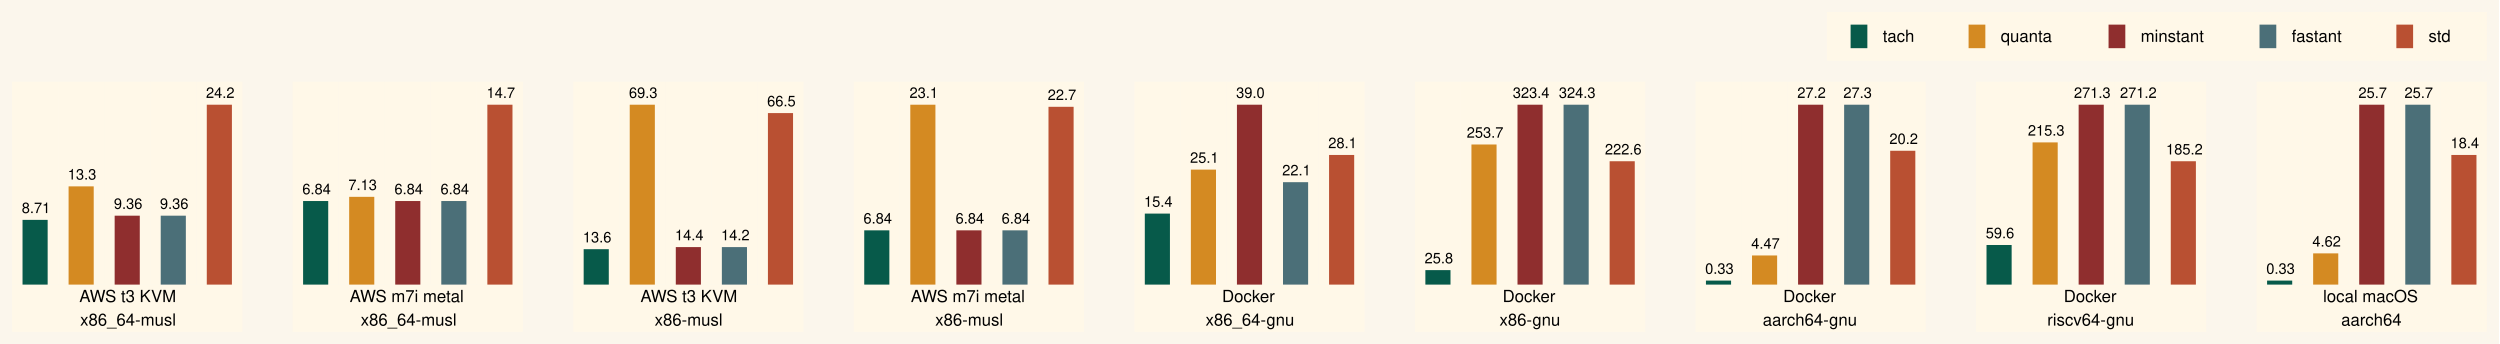
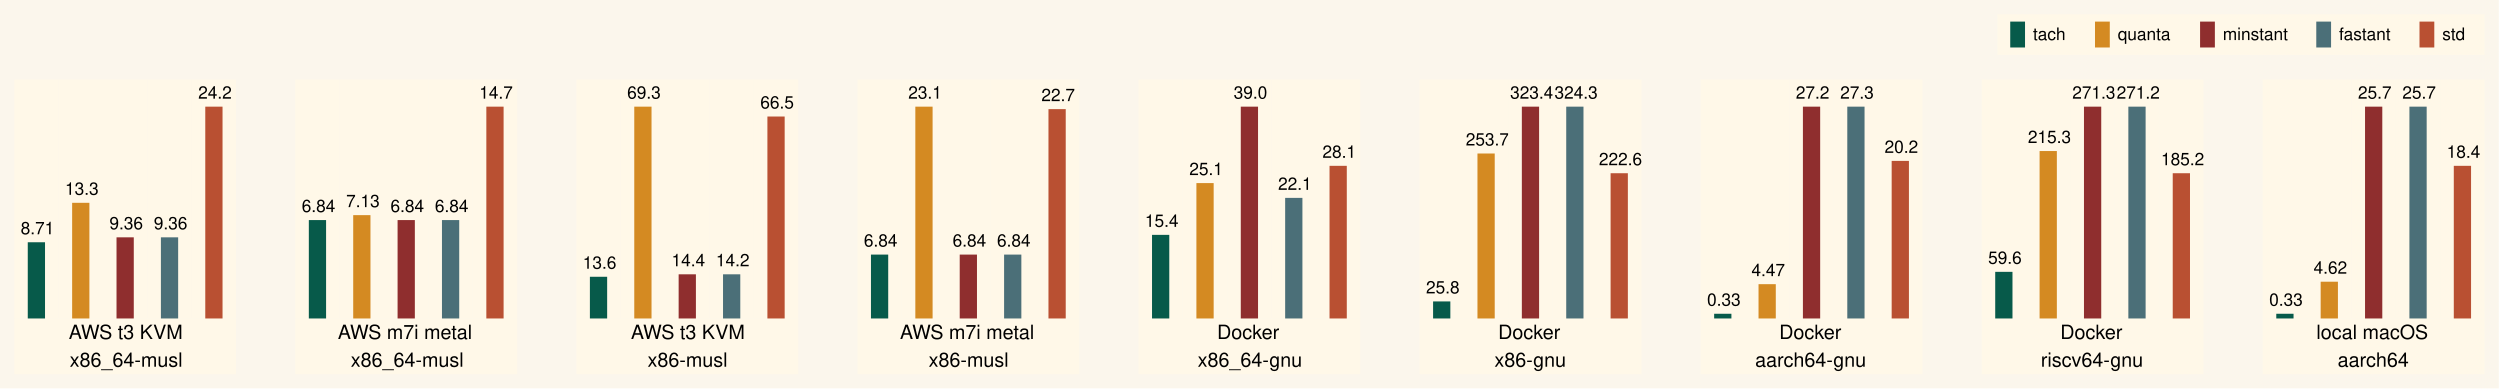
- <svg xmlns="http://www.w3.org/2000/svg" width="1194pt" height="164pt" viewBox="0.00 0.00 1194.00 164.00">
-   <g id="graph0" class="graph" transform="scale(1 1) rotate(0) translate(5.76 158.51)">
-     <polygon fill="#fbf6ec" stroke="none" points="-5.76,5.76 -5.76,-158.51 1187.76,-158.51 1187.76,5.76 -5.76,5.76" />
+ <svg xmlns="http://www.w3.org/2000/svg" width="1014pt" height="158pt" viewBox="0.00 0.00 1014.00 158.00">
+   <g id="graph0" class="graph" transform="scale(1 1) rotate(0) translate(5.76 151.76)">
+     <polygon fill="#fbf6ec" stroke="none" points="-5.76,5.76 -5.76,-151.76 1007.76,-151.76 1007.76,5.76 -5.76,5.76" />
    <g id="node1" class="node">
-       <polygon fill="#fff8e8" stroke="none" points="866.75,-129.5 866.75,-152.75 1182,-152.75 1182,-129.5 866.75,-129.5" />
-       <polygon fill="#075a4a" stroke="none" points="878.09,-135.5 878.09,-146.75 886.09,-146.75 886.09,-135.5 878.09,-135.5" />
-       <text xml:space="preserve" text-anchor="start" x="893.42" y="-138.5" font-family="Avenir Next, Helvetica, Arial, sans-serif" font-size="8.00">tach</text>
-       <polygon fill="#d48a22" stroke="none" points="934.44,-135.5 934.44,-146.75 942.44,-146.75 942.44,-135.5 934.44,-135.5" />
-       <text xml:space="preserve" text-anchor="start" x="949.78" y="-138.5" font-family="Avenir Next, Helvetica, Arial, sans-serif" font-size="8.00">quanta</text>
-       <polygon fill="#8f2e2e" stroke="none" points="1001.29,-135.5 1001.29,-146.75 1009.29,-146.75 1009.29,-135.5 1001.29,-135.5" />
-       <text xml:space="preserve" text-anchor="start" x="1016.62" y="-138.5" font-family="Avenir Next, Helvetica, Arial, sans-serif" font-size="8.00">minstant</text>
-       <polygon fill="#4b6f78" stroke="none" points="1073.39,-135.5 1073.39,-146.75 1081.39,-146.75 1081.39,-135.5 1073.39,-135.5" />
-       <text xml:space="preserve" text-anchor="start" x="1088.73" y="-138.5" font-family="Avenir Next, Helvetica, Arial, sans-serif" font-size="8.00">fastant</text>
-       <polygon fill="#b95032" stroke="none" points="1138.74,-135.5 1138.74,-146.75 1146.74,-146.75 1146.74,-135.5 1138.74,-135.5" />
-       <text xml:space="preserve" text-anchor="start" x="1154.08" y="-138.5" font-family="Avenir Next, Helvetica, Arial, sans-serif" font-size="8.00">std</text>
-       <polygon fill="#fff8e8" stroke="none" points="0,-22.5 0,-119.5 22,-119.5 22,-22.5 0,-22.5" />
-       <text xml:space="preserve" text-anchor="start" x="4.62" y="-56.75" font-family="Avenir Next, Helvetica, Arial, sans-serif" font-size="7.00">8.71</text>
-       <polygon fill="#075a4a" stroke="none" points="5,-22.5 5,-53.5 17,-53.5 17,-22.5 5,-22.5" />
-       <polygon fill="#fff8e8" stroke="none" points="22,-22.5 22,-119.5 44,-119.5 44,-22.5 22,-22.5" />
-       <text xml:space="preserve" text-anchor="start" x="26.62" y="-72.75" font-family="Avenir Next, Helvetica, Arial, sans-serif" font-size="7.00">13.3</text>
-       <polygon fill="#d48a22" stroke="none" points="27,-22.5 27,-69.5 39,-69.5 39,-22.5 27,-22.5" />
-       <polygon fill="#fff8e8" stroke="none" points="44,-22.5 44,-119.5 66,-119.5 66,-22.5 44,-22.5" />
-       <text xml:space="preserve" text-anchor="start" x="48.62" y="-58.75" font-family="Avenir Next, Helvetica, Arial, sans-serif" font-size="7.00">9.36</text>
-       <polygon fill="#8f2e2e" stroke="none" points="49,-22.5 49,-55.5 61,-55.5 61,-22.5 49,-22.5" />
-       <polygon fill="#fff8e8" stroke="none" points="66,-22.5 66,-119.5 88,-119.5 88,-22.5 66,-22.5" />
-       <text xml:space="preserve" text-anchor="start" x="70.62" y="-58.75" font-family="Avenir Next, Helvetica, Arial, sans-serif" font-size="7.00">9.36</text>
-       <polygon fill="#4b6f78" stroke="none" points="71,-22.5 71,-55.5 83,-55.5 83,-22.5 71,-22.5" />
-       <polygon fill="#fff8e8" stroke="none" points="88,-22.5 88,-119.5 110,-119.5 110,-22.5 88,-22.5" />
-       <text xml:space="preserve" text-anchor="start" x="92.62" y="-111.75" font-family="Avenir Next, Helvetica, Arial, sans-serif" font-size="7.00">24.2</text>
-       <polygon fill="#b95032" stroke="none" points="93,-22.5 93,-108.5 105,-108.5 105,-22.5 93,-22.5" />
-       <polygon fill="#fff8e8" stroke="none" points="0,0 0,-22.5 110,-22.5 110,0 0,0" />
-       <text xml:space="preserve" text-anchor="start" x="32.12" y="-14.25" font-family="Avenir Next, Helvetica, Arial, sans-serif" font-size="8.00">AWS t3 KVM</text>
-       <text xml:space="preserve" text-anchor="start" x="32.5" y="-3" font-family="Avenir Next, Helvetica, Arial, sans-serif" font-size="8.00">x86_64-musl</text>
-       <polygon fill="#fff8e8" stroke="none" points="134,-22.5 134,-119.5 156,-119.5 156,-22.5 134,-22.5" />
-       <text xml:space="preserve" text-anchor="start" x="138.62" y="-65.75" font-family="Avenir Next, Helvetica, Arial, sans-serif" font-size="7.00">6.84</text>
-       <polygon fill="#075a4a" stroke="none" points="139,-22.5 139,-62.5 151,-62.5 151,-22.5 139,-22.5" />
-       <polygon fill="#fff8e8" stroke="none" points="156,-22.5 156,-119.5 178,-119.5 178,-22.5 156,-22.5" />
-       <text xml:space="preserve" text-anchor="start" x="160.62" y="-67.75" font-family="Avenir Next, Helvetica, Arial, sans-serif" font-size="7.00">7.13</text>
-       <polygon fill="#d48a22" stroke="none" points="161,-22.5 161,-64.5 173,-64.5 173,-22.5 161,-22.5" />
-       <polygon fill="#fff8e8" stroke="none" points="178,-22.5 178,-119.5 200,-119.5 200,-22.5 178,-22.5" />
-       <text xml:space="preserve" text-anchor="start" x="182.62" y="-65.75" font-family="Avenir Next, Helvetica, Arial, sans-serif" font-size="7.00">6.84</text>
-       <polygon fill="#8f2e2e" stroke="none" points="183,-22.5 183,-62.5 195,-62.5 195,-22.5 183,-22.5" />
-       <polygon fill="#fff8e8" stroke="none" points="200,-22.5 200,-119.5 222,-119.5 222,-22.5 200,-22.5" />
-       <text xml:space="preserve" text-anchor="start" x="204.62" y="-65.75" font-family="Avenir Next, Helvetica, Arial, sans-serif" font-size="7.00">6.84</text>
-       <polygon fill="#4b6f78" stroke="none" points="205,-22.5 205,-62.5 217,-62.5 217,-22.5 205,-22.5" />
-       <polygon fill="#fff8e8" stroke="none" points="222,-22.5 222,-119.5 244,-119.5 244,-22.5 222,-22.5" />
-       <text xml:space="preserve" text-anchor="start" x="226.62" y="-111.75" font-family="Avenir Next, Helvetica, Arial, sans-serif" font-size="7.00">14.7</text>
-       <polygon fill="#b95032" stroke="none" points="227,-22.5 227,-108.5 239,-108.5 239,-22.5 227,-22.5" />
-       <polygon fill="#fff8e8" stroke="none" points="134,0 134,-22.5 244,-22.5 244,0 134,0" />
-       <text xml:space="preserve" text-anchor="start" x="161.25" y="-14.25" font-family="Avenir Next, Helvetica, Arial, sans-serif" font-size="8.00">AWS m7i metal</text>
-       <text xml:space="preserve" text-anchor="start" x="166.5" y="-3" font-family="Avenir Next, Helvetica, Arial, sans-serif" font-size="8.00">x86_64-musl</text>
-       <polygon fill="#fff8e8" stroke="none" points="268,-22.5 268,-119.5 290,-119.5 290,-22.5 268,-22.5" />
-       <text xml:space="preserve" text-anchor="start" x="272.62" y="-42.75" font-family="Avenir Next, Helvetica, Arial, sans-serif" font-size="7.00">13.6</text>
-       <polygon fill="#075a4a" stroke="none" points="273,-22.5 273,-39.5 285,-39.5 285,-22.5 273,-22.5" />
-       <polygon fill="#fff8e8" stroke="none" points="290,-22.5 290,-119.5 312,-119.5 312,-22.5 290,-22.5" />
-       <text xml:space="preserve" text-anchor="start" x="294.62" y="-111.75" font-family="Avenir Next, Helvetica, Arial, sans-serif" font-size="7.00">69.3</text>
-       <polygon fill="#d48a22" stroke="none" points="295,-22.5 295,-108.5 307,-108.5 307,-22.5 295,-22.5" />
-       <polygon fill="#fff8e8" stroke="none" points="312,-22.5 312,-119.5 334,-119.5 334,-22.5 312,-22.5" />
-       <text xml:space="preserve" text-anchor="start" x="316.62" y="-43.75" font-family="Avenir Next, Helvetica, Arial, sans-serif" font-size="7.00">14.4</text>
-       <polygon fill="#8f2e2e" stroke="none" points="317,-22.5 317,-40.5 329,-40.5 329,-22.5 317,-22.5" />
-       <polygon fill="#fff8e8" stroke="none" points="334,-22.5 334,-119.5 356,-119.5 356,-22.5 334,-22.5" />
-       <text xml:space="preserve" text-anchor="start" x="338.62" y="-43.75" font-family="Avenir Next, Helvetica, Arial, sans-serif" font-size="7.00">14.2</text>
-       <polygon fill="#4b6f78" stroke="none" points="339,-22.5 339,-40.5 351,-40.5 351,-22.5 339,-22.5" />
-       <polygon fill="#fff8e8" stroke="none" points="356,-22.5 356,-119.5 378,-119.5 378,-22.5 356,-22.5" />
-       <text xml:space="preserve" text-anchor="start" x="360.62" y="-107.75" font-family="Avenir Next, Helvetica, Arial, sans-serif" font-size="7.00">66.5</text>
-       <polygon fill="#b95032" stroke="none" points="361,-22.5 361,-104.5 373,-104.5 373,-22.5 361,-22.5" />
-       <polygon fill="#fff8e8" stroke="none" points="268,0 268,-22.5 378,-22.5 378,0 268,0" />
-       <text xml:space="preserve" text-anchor="start" x="300.12" y="-14.25" font-family="Avenir Next, Helvetica, Arial, sans-serif" font-size="8.00">AWS t3 KVM</text>
-       <text xml:space="preserve" text-anchor="start" x="306.88" y="-3" font-family="Avenir Next, Helvetica, Arial, sans-serif" font-size="8.00">x86-musl</text>
-       <polygon fill="#fff8e8" stroke="none" points="402,-22.5 402,-119.5 424,-119.5 424,-22.5 402,-22.5" />
-       <text xml:space="preserve" text-anchor="start" x="406.62" y="-51.75" font-family="Avenir Next, Helvetica, Arial, sans-serif" font-size="7.00">6.84</text>
-       <polygon fill="#075a4a" stroke="none" points="407,-22.5 407,-48.5 419,-48.5 419,-22.5 407,-22.5" />
-       <polygon fill="#fff8e8" stroke="none" points="424,-22.5 424,-119.5 446,-119.5 446,-22.5 424,-22.5" />
-       <text xml:space="preserve" text-anchor="start" x="428.62" y="-111.75" font-family="Avenir Next, Helvetica, Arial, sans-serif" font-size="7.00">23.1</text>
-       <polygon fill="#d48a22" stroke="none" points="429,-22.5 429,-108.5 441,-108.5 441,-22.5 429,-22.5" />
-       <polygon fill="#fff8e8" stroke="none" points="446,-22.5 446,-119.5 468,-119.5 468,-22.5 446,-22.5" />
-       <text xml:space="preserve" text-anchor="start" x="450.62" y="-51.75" font-family="Avenir Next, Helvetica, Arial, sans-serif" font-size="7.00">6.84</text>
-       <polygon fill="#8f2e2e" stroke="none" points="451,-22.5 451,-48.5 463,-48.5 463,-22.5 451,-22.5" />
-       <polygon fill="#fff8e8" stroke="none" points="468,-22.5 468,-119.5 490,-119.5 490,-22.5 468,-22.5" />
-       <text xml:space="preserve" text-anchor="start" x="472.62" y="-51.75" font-family="Avenir Next, Helvetica, Arial, sans-serif" font-size="7.00">6.84</text>
-       <polygon fill="#4b6f78" stroke="none" points="473,-22.5 473,-48.5 485,-48.5 485,-22.5 473,-22.5" />
-       <polygon fill="#fff8e8" stroke="none" points="490,-22.5 490,-119.5 512,-119.5 512,-22.5 490,-22.5" />
-       <text xml:space="preserve" text-anchor="start" x="494.62" y="-110.75" font-family="Avenir Next, Helvetica, Arial, sans-serif" font-size="7.00">22.7</text>
-       <polygon fill="#b95032" stroke="none" points="495,-22.5 495,-107.5 507,-107.5 507,-22.5 495,-22.5" />
-       <polygon fill="#fff8e8" stroke="none" points="402,0 402,-22.5 512,-22.5 512,0 402,0" />
-       <text xml:space="preserve" text-anchor="start" x="429.25" y="-14.25" font-family="Avenir Next, Helvetica, Arial, sans-serif" font-size="8.00">AWS m7i metal</text>
-       <text xml:space="preserve" text-anchor="start" x="440.88" y="-3" font-family="Avenir Next, Helvetica, Arial, sans-serif" font-size="8.00">x86-musl</text>
-       <polygon fill="#fff8e8" stroke="none" points="536,-22.5 536,-119.5 558,-119.5 558,-22.5 536,-22.5" />
-       <text xml:space="preserve" text-anchor="start" x="540.62" y="-59.75" font-family="Avenir Next, Helvetica, Arial, sans-serif" font-size="7.00">15.4</text>
-       <polygon fill="#075a4a" stroke="none" points="541,-22.5 541,-56.5 553,-56.5 553,-22.5 541,-22.5" />
-       <polygon fill="#fff8e8" stroke="none" points="558,-22.5 558,-119.5 580,-119.5 580,-22.5 558,-22.5" />
-       <text xml:space="preserve" text-anchor="start" x="562.62" y="-80.75" font-family="Avenir Next, Helvetica, Arial, sans-serif" font-size="7.00">25.1</text>
-       <polygon fill="#d48a22" stroke="none" points="563,-22.5 563,-77.5 575,-77.5 575,-22.5 563,-22.5" />
-       <polygon fill="#fff8e8" stroke="none" points="580,-22.5 580,-119.5 602,-119.5 602,-22.5 580,-22.5" />
-       <text xml:space="preserve" text-anchor="start" x="584.62" y="-111.75" font-family="Avenir Next, Helvetica, Arial, sans-serif" font-size="7.00">39.0</text>
-       <polygon fill="#8f2e2e" stroke="none" points="585,-22.5 585,-108.5 597,-108.5 597,-22.5 585,-22.5" />
-       <polygon fill="#fff8e8" stroke="none" points="602,-22.5 602,-119.5 624,-119.5 624,-22.5 602,-22.5" />
-       <text xml:space="preserve" text-anchor="start" x="606.62" y="-74.75" font-family="Avenir Next, Helvetica, Arial, sans-serif" font-size="7.00">22.1</text>
-       <polygon fill="#4b6f78" stroke="none" points="607,-22.5 607,-71.5 619,-71.5 619,-22.5 607,-22.5" />
-       <polygon fill="#fff8e8" stroke="none" points="624,-22.5 624,-119.5 646,-119.5 646,-22.5 624,-22.5" />
-       <text xml:space="preserve" text-anchor="start" x="628.62" y="-87.75" font-family="Avenir Next, Helvetica, Arial, sans-serif" font-size="7.00">28.1</text>
-       <polygon fill="#b95032" stroke="none" points="629,-22.5 629,-84.5 641,-84.5 641,-22.5 629,-22.5" />
-       <polygon fill="#fff8e8" stroke="none" points="536,0 536,-22.5 646,-22.5 646,0 536,0" />
-       <text xml:space="preserve" text-anchor="start" x="577.88" y="-14.25" font-family="Avenir Next, Helvetica, Arial, sans-serif" font-size="8.00">Docker</text>
-       <text xml:space="preserve" text-anchor="start" x="570" y="-3" font-family="Avenir Next, Helvetica, Arial, sans-serif" font-size="8.00">x86_64-gnu</text>
-       <polygon fill="#fff8e8" stroke="none" points="670,-22.5 670,-119.5 692,-119.5 692,-22.5 670,-22.5" />
-       <text xml:space="preserve" text-anchor="start" x="674.62" y="-32.75" font-family="Avenir Next, Helvetica, Arial, sans-serif" font-size="7.00">25.8</text>
-       <polygon fill="#075a4a" stroke="none" points="675,-22.5 675,-29.5 687,-29.5 687,-22.5 675,-22.5" />
-       <polygon fill="#fff8e8" stroke="none" points="692,-22.5 692,-119.5 714,-119.5 714,-22.5 692,-22.5" />
-       <text xml:space="preserve" text-anchor="start" x="694.75" y="-92.75" font-family="Avenir Next, Helvetica, Arial, sans-serif" font-size="7.00">253.7</text>
-       <polygon fill="#d48a22" stroke="none" points="697,-22.5 697,-89.5 709,-89.5 709,-22.5 697,-22.5" />
-       <polygon fill="#fff8e8" stroke="none" points="714,-22.5 714,-119.5 736,-119.5 736,-22.5 714,-22.5" />
-       <text xml:space="preserve" text-anchor="start" x="716.75" y="-111.75" font-family="Avenir Next, Helvetica, Arial, sans-serif" font-size="7.00">323.4</text>
-       <polygon fill="#8f2e2e" stroke="none" points="719,-22.5 719,-108.5 731,-108.5 731,-22.5 719,-22.5" />
-       <polygon fill="#fff8e8" stroke="none" points="736,-22.5 736,-119.5 758,-119.5 758,-22.5 736,-22.5" />
-       <text xml:space="preserve" text-anchor="start" x="738.75" y="-111.75" font-family="Avenir Next, Helvetica, Arial, sans-serif" font-size="7.00">324.3</text>
-       <polygon fill="#4b6f78" stroke="none" points="741,-22.5 741,-108.5 753,-108.5 753,-22.5 741,-22.5" />
-       <polygon fill="#fff8e8" stroke="none" points="758,-22.5 758,-119.5 780,-119.5 780,-22.5 758,-22.5" />
-       <text xml:space="preserve" text-anchor="start" x="760.75" y="-84.75" font-family="Avenir Next, Helvetica, Arial, sans-serif" font-size="7.00">222.6</text>
-       <polygon fill="#b95032" stroke="none" points="763,-22.5 763,-81.5 775,-81.5 775,-22.5 763,-22.5" />
-       <polygon fill="#fff8e8" stroke="none" points="670,0 670,-22.5 780,-22.5 780,0 670,0" />
-       <text xml:space="preserve" text-anchor="start" x="711.88" y="-14.25" font-family="Avenir Next, Helvetica, Arial, sans-serif" font-size="8.00">Docker</text>
-       <text xml:space="preserve" text-anchor="start" x="710.38" y="-3" font-family="Avenir Next, Helvetica, Arial, sans-serif" font-size="8.00">x86-gnu</text>
-       <polygon fill="#fff8e8" stroke="none" points="804,-22.5 804,-119.5 826,-119.5 826,-22.5 804,-22.5" />
-       <text xml:space="preserve" text-anchor="start" x="808.62" y="-27.75" font-family="Avenir Next, Helvetica, Arial, sans-serif" font-size="7.00">0.33</text>
-       <polygon fill="#075a4a" stroke="none" points="809,-22.5 809,-24.5 821,-24.5 821,-22.5 809,-22.5" />
-       <polygon fill="#fff8e8" stroke="none" points="826,-22.5 826,-119.5 848,-119.5 848,-22.5 826,-22.5" />
-       <text xml:space="preserve" text-anchor="start" x="830.62" y="-39.75" font-family="Avenir Next, Helvetica, Arial, sans-serif" font-size="7.00">4.47</text>
-       <polygon fill="#d48a22" stroke="none" points="831,-22.5 831,-36.5 843,-36.5 843,-22.5 831,-22.5" />
-       <polygon fill="#fff8e8" stroke="none" points="848,-22.5 848,-119.5 870,-119.5 870,-22.5 848,-22.5" />
-       <text xml:space="preserve" text-anchor="start" x="852.62" y="-111.75" font-family="Avenir Next, Helvetica, Arial, sans-serif" font-size="7.00">27.2</text>
-       <polygon fill="#8f2e2e" stroke="none" points="853,-22.5 853,-108.5 865,-108.5 865,-22.5 853,-22.5" />
-       <polygon fill="#fff8e8" stroke="none" points="870,-22.5 870,-119.5 892,-119.5 892,-22.5 870,-22.5" />
-       <text xml:space="preserve" text-anchor="start" x="874.62" y="-111.75" font-family="Avenir Next, Helvetica, Arial, sans-serif" font-size="7.00">27.3</text>
-       <polygon fill="#4b6f78" stroke="none" points="875,-22.5 875,-108.5 887,-108.5 887,-22.5 875,-22.5" />
-       <polygon fill="#fff8e8" stroke="none" points="892,-22.5 892,-119.5 914,-119.5 914,-22.5 892,-22.5" />
-       <text xml:space="preserve" text-anchor="start" x="896.62" y="-89.75" font-family="Avenir Next, Helvetica, Arial, sans-serif" font-size="7.00">20.2</text>
-       <polygon fill="#b95032" stroke="none" points="897,-22.5 897,-86.5 909,-86.5 909,-22.5 897,-22.5" />
-       <polygon fill="#fff8e8" stroke="none" points="804,0 804,-22.5 914,-22.5 914,0 804,0" />
-       <text xml:space="preserve" text-anchor="start" x="845.88" y="-14.25" font-family="Avenir Next, Helvetica, Arial, sans-serif" font-size="8.00">Docker</text>
-       <text xml:space="preserve" text-anchor="start" x="836.12" y="-3" font-family="Avenir Next, Helvetica, Arial, sans-serif" font-size="8.00">aarch64-gnu</text>
-       <polygon fill="#fff8e8" stroke="none" points="938,-22.5 938,-119.5 960,-119.5 960,-22.5 938,-22.5" />
-       <text xml:space="preserve" text-anchor="start" x="942.62" y="-44.75" font-family="Avenir Next, Helvetica, Arial, sans-serif" font-size="7.00">59.6</text>
-       <polygon fill="#075a4a" stroke="none" points="943,-22.5 943,-41.5 955,-41.5 955,-22.5 943,-22.5" />
-       <polygon fill="#fff8e8" stroke="none" points="960,-22.5 960,-119.5 982,-119.5 982,-22.5 960,-22.5" />
-       <text xml:space="preserve" text-anchor="start" x="962.75" y="-93.75" font-family="Avenir Next, Helvetica, Arial, sans-serif" font-size="7.00">215.3</text>
-       <polygon fill="#d48a22" stroke="none" points="965,-22.5 965,-90.5 977,-90.5 977,-22.5 965,-22.5" />
-       <polygon fill="#fff8e8" stroke="none" points="982,-22.5 982,-119.5 1004,-119.5 1004,-22.5 982,-22.5" />
-       <text xml:space="preserve" text-anchor="start" x="984.75" y="-111.75" font-family="Avenir Next, Helvetica, Arial, sans-serif" font-size="7.00">271.3</text>
-       <polygon fill="#8f2e2e" stroke="none" points="987,-22.5 987,-108.5 999,-108.5 999,-22.5 987,-22.5" />
-       <polygon fill="#fff8e8" stroke="none" points="1004,-22.5 1004,-119.5 1026,-119.5 1026,-22.5 1004,-22.5" />
-       <text xml:space="preserve" text-anchor="start" x="1006.75" y="-111.75" font-family="Avenir Next, Helvetica, Arial, sans-serif" font-size="7.00">271.2</text>
-       <polygon fill="#4b6f78" stroke="none" points="1009,-22.5 1009,-108.5 1021,-108.5 1021,-22.5 1009,-22.5" />
-       <polygon fill="#fff8e8" stroke="none" points="1026,-22.5 1026,-119.5 1048,-119.5 1048,-22.5 1026,-22.5" />
-       <text xml:space="preserve" text-anchor="start" x="1028.75" y="-84.75" font-family="Avenir Next, Helvetica, Arial, sans-serif" font-size="7.00">185.2</text>
-       <polygon fill="#b95032" stroke="none" points="1031,-22.5 1031,-81.5 1043,-81.5 1043,-22.5 1031,-22.5" />
-       <polygon fill="#fff8e8" stroke="none" points="938,0 938,-22.5 1048,-22.5 1048,0 938,0" />
-       <text xml:space="preserve" text-anchor="start" x="979.88" y="-14.25" font-family="Avenir Next, Helvetica, Arial, sans-serif" font-size="8.00">Docker</text>
-       <text xml:space="preserve" text-anchor="start" x="972" y="-3" font-family="Avenir Next, Helvetica, Arial, sans-serif" font-size="8.00">riscv64-gnu</text>
-       <polygon fill="#fff8e8" stroke="none" points="1072,-22.5 1072,-119.5 1094,-119.5 1094,-22.5 1072,-22.5" />
-       <text xml:space="preserve" text-anchor="start" x="1076.62" y="-27.75" font-family="Avenir Next, Helvetica, Arial, sans-serif" font-size="7.00">0.33</text>
-       <polygon fill="#075a4a" stroke="none" points="1077,-22.5 1077,-24.5 1089,-24.5 1089,-22.5 1077,-22.5" />
-       <polygon fill="#fff8e8" stroke="none" points="1094,-22.5 1094,-119.5 1116,-119.5 1116,-22.5 1094,-22.5" />
-       <text xml:space="preserve" text-anchor="start" x="1098.62" y="-40.75" font-family="Avenir Next, Helvetica, Arial, sans-serif" font-size="7.00">4.62</text>
-       <polygon fill="#d48a22" stroke="none" points="1099,-22.5 1099,-37.5 1111,-37.5 1111,-22.5 1099,-22.5" />
-       <polygon fill="#fff8e8" stroke="none" points="1116,-22.5 1116,-119.5 1138,-119.5 1138,-22.5 1116,-22.5" />
-       <text xml:space="preserve" text-anchor="start" x="1120.62" y="-111.75" font-family="Avenir Next, Helvetica, Arial, sans-serif" font-size="7.00">25.7</text>
-       <polygon fill="#8f2e2e" stroke="none" points="1121,-22.5 1121,-108.5 1133,-108.5 1133,-22.5 1121,-22.5" />
-       <polygon fill="#fff8e8" stroke="none" points="1138,-22.5 1138,-119.5 1160,-119.5 1160,-22.5 1138,-22.5" />
-       <text xml:space="preserve" text-anchor="start" x="1142.62" y="-111.75" font-family="Avenir Next, Helvetica, Arial, sans-serif" font-size="7.00">25.7</text>
-       <polygon fill="#4b6f78" stroke="none" points="1143,-22.5 1143,-108.5 1155,-108.5 1155,-22.5 1143,-22.5" />
-       <polygon fill="#fff8e8" stroke="none" points="1160,-22.5 1160,-119.5 1182,-119.5 1182,-22.5 1160,-22.5" />
-       <text xml:space="preserve" text-anchor="start" x="1164.62" y="-87.75" font-family="Avenir Next, Helvetica, Arial, sans-serif" font-size="7.00">18.4</text>
-       <polygon fill="#b95032" stroke="none" points="1165,-22.5 1165,-84.5 1177,-84.5 1177,-22.5 1165,-22.5" />
-       <polygon fill="#fff8e8" stroke="none" points="1072,0 1072,-22.5 1182,-22.5 1182,0 1072,0" />
-       <text xml:space="preserve" text-anchor="start" x="1103.75" y="-14.25" font-family="Avenir Next, Helvetica, Arial, sans-serif" font-size="8.00">local macOS</text>
-       <text xml:space="preserve" text-anchor="start" x="1112.38" y="-3" font-family="Avenir Next, Helvetica, Arial, sans-serif" font-size="8.00">aarch64</text>
+       <polygon fill="#fff8e8" stroke="none" points="804.38,-129.5 804.38,-146 1002,-146 1002,-129.5 804.38,-129.5" />
+       <polygon fill="#075a4a" stroke="none" points="809.59,-132.5 809.59,-143 815.59,-143 815.59,-132.5 809.59,-132.5" />
+       <text xml:space="preserve" text-anchor="start" x="818.81" y="-135.5" font-family="Avenir Next, Helvetica, Arial, sans-serif" font-size="7.00">tach</text>
+       <polygon fill="#d48a22" stroke="none" points="843.97,-132.5 843.97,-143 849.97,-143 849.97,-132.5 843.97,-132.5" />
+       <text xml:space="preserve" text-anchor="start" x="853.19" y="-135.5" font-family="Avenir Next, Helvetica, Arial, sans-serif" font-size="7.00">quanta</text>
+       <polygon fill="#8f2e2e" stroke="none" points="886.59,-132.5 886.59,-143 892.59,-143 892.59,-132.5 886.59,-132.5" />
+       <text xml:space="preserve" text-anchor="start" x="895.81" y="-135.5" font-family="Avenir Next, Helvetica, Arial, sans-serif" font-size="7.00">minstant</text>
+       <polygon fill="#4b6f78" stroke="none" points="933.72,-132.5 933.72,-143 939.72,-143 939.72,-132.5 933.72,-132.5" />
+       <text xml:space="preserve" text-anchor="start" x="942.94" y="-135.5" font-family="Avenir Next, Helvetica, Arial, sans-serif" font-size="7.00">fastant</text>
+       <polygon fill="#b95032" stroke="none" points="975.59,-132.5 975.59,-143 981.59,-143 981.59,-132.5 975.59,-132.5" />
+       <text xml:space="preserve" text-anchor="start" x="984.81" y="-135.5" font-family="Avenir Next, Helvetica, Arial, sans-serif" font-size="7.00">std</text>
+       <polygon fill="#fff8e8" stroke="none" points="0,-22.5 0,-119.5 18,-119.5 18,-22.5 0,-22.5" />
+       <text xml:space="preserve" text-anchor="start" x="2.62" y="-56.75" font-family="Avenir Next, Helvetica, Arial, sans-serif" font-size="7.00">8.71</text>
+       <polygon fill="#075a4a" stroke="none" points="5.5,-22.5 5.5,-53.5 12.5,-53.5 12.5,-22.5 5.5,-22.5" />
+       <polygon fill="#fff8e8" stroke="none" points="18,-22.5 18,-119.5 36,-119.5 36,-22.5 18,-22.5" />
+       <text xml:space="preserve" text-anchor="start" x="20.62" y="-72.75" font-family="Avenir Next, Helvetica, Arial, sans-serif" font-size="7.00">13.3</text>
+       <polygon fill="#d48a22" stroke="none" points="23.5,-22.5 23.5,-69.5 30.5,-69.5 30.5,-22.5 23.5,-22.5" />
+       <polygon fill="#fff8e8" stroke="none" points="36,-22.5 36,-119.5 54,-119.5 54,-22.5 36,-22.5" />
+       <text xml:space="preserve" text-anchor="start" x="38.62" y="-58.75" font-family="Avenir Next, Helvetica, Arial, sans-serif" font-size="7.00">9.36</text>
+       <polygon fill="#8f2e2e" stroke="none" points="41.5,-22.5 41.5,-55.5 48.5,-55.5 48.5,-22.5 41.5,-22.5" />
+       <polygon fill="#fff8e8" stroke="none" points="54,-22.5 54,-119.5 72,-119.5 72,-22.5 54,-22.5" />
+       <text xml:space="preserve" text-anchor="start" x="56.62" y="-58.75" font-family="Avenir Next, Helvetica, Arial, sans-serif" font-size="7.00">9.36</text>
+       <polygon fill="#4b6f78" stroke="none" points="59.5,-22.5 59.5,-55.5 66.5,-55.5 66.5,-22.5 59.5,-22.5" />
+       <polygon fill="#fff8e8" stroke="none" points="72,-22.5 72,-119.5 90,-119.5 90,-22.5 72,-22.5" />
+       <text xml:space="preserve" text-anchor="start" x="74.62" y="-111.75" font-family="Avenir Next, Helvetica, Arial, sans-serif" font-size="7.00">24.2</text>
+       <polygon fill="#b95032" stroke="none" points="77.5,-22.5 77.5,-108.5 84.5,-108.5 84.5,-22.5 77.5,-22.5" />
+       <polygon fill="#fff8e8" stroke="none" points="0,0 0,-22.5 90,-22.5 90,0 0,0" />
+       <text xml:space="preserve" text-anchor="start" x="22.12" y="-14.25" font-family="Avenir Next, Helvetica, Arial, sans-serif" font-size="8.00">AWS t3 KVM</text>
+       <text xml:space="preserve" text-anchor="start" x="22.5" y="-3" font-family="Avenir Next, Helvetica, Arial, sans-serif" font-size="8.00">x86_64-musl</text>
+       <polygon fill="#fff8e8" stroke="none" points="114,-22.5 114,-119.5 132,-119.5 132,-22.5 114,-22.5" />
+       <text xml:space="preserve" text-anchor="start" x="116.62" y="-65.75" font-family="Avenir Next, Helvetica, Arial, sans-serif" font-size="7.00">6.84</text>
+       <polygon fill="#075a4a" stroke="none" points="119.5,-22.5 119.5,-62.5 126.5,-62.5 126.5,-22.5 119.5,-22.5" />
+       <polygon fill="#fff8e8" stroke="none" points="132,-22.5 132,-119.5 150,-119.5 150,-22.5 132,-22.5" />
+       <text xml:space="preserve" text-anchor="start" x="134.62" y="-67.75" font-family="Avenir Next, Helvetica, Arial, sans-serif" font-size="7.00">7.13</text>
+       <polygon fill="#d48a22" stroke="none" points="137.5,-22.5 137.5,-64.5 144.5,-64.5 144.5,-22.5 137.5,-22.5" />
+       <polygon fill="#fff8e8" stroke="none" points="150,-22.5 150,-119.5 168,-119.5 168,-22.5 150,-22.5" />
+       <text xml:space="preserve" text-anchor="start" x="152.62" y="-65.75" font-family="Avenir Next, Helvetica, Arial, sans-serif" font-size="7.00">6.84</text>
+       <polygon fill="#8f2e2e" stroke="none" points="155.5,-22.5 155.5,-62.5 162.5,-62.5 162.5,-22.5 155.5,-22.5" />
+       <polygon fill="#fff8e8" stroke="none" points="168,-22.5 168,-119.5 186,-119.5 186,-22.5 168,-22.5" />
+       <text xml:space="preserve" text-anchor="start" x="170.62" y="-65.75" font-family="Avenir Next, Helvetica, Arial, sans-serif" font-size="7.00">6.84</text>
+       <polygon fill="#4b6f78" stroke="none" points="173.5,-22.5 173.5,-62.5 180.5,-62.5 180.5,-22.5 173.5,-22.5" />
+       <polygon fill="#fff8e8" stroke="none" points="186,-22.5 186,-119.5 204,-119.5 204,-22.5 186,-22.5" />
+       <text xml:space="preserve" text-anchor="start" x="188.62" y="-111.75" font-family="Avenir Next, Helvetica, Arial, sans-serif" font-size="7.00">14.7</text>
+       <polygon fill="#b95032" stroke="none" points="191.5,-22.5 191.5,-108.5 198.5,-108.5 198.5,-22.5 191.5,-22.5" />
+       <polygon fill="#fff8e8" stroke="none" points="114,0 114,-22.5 204,-22.5 204,0 114,0" />
+       <text xml:space="preserve" text-anchor="start" x="131.25" y="-14.25" font-family="Avenir Next, Helvetica, Arial, sans-serif" font-size="8.00">AWS m7i metal</text>
+       <text xml:space="preserve" text-anchor="start" x="136.5" y="-3" font-family="Avenir Next, Helvetica, Arial, sans-serif" font-size="8.00">x86_64-musl</text>
+       <polygon fill="#fff8e8" stroke="none" points="228,-22.5 228,-119.5 246,-119.5 246,-22.5 228,-22.5" />
+       <text xml:space="preserve" text-anchor="start" x="230.62" y="-42.75" font-family="Avenir Next, Helvetica, Arial, sans-serif" font-size="7.00">13.6</text>
+       <polygon fill="#075a4a" stroke="none" points="233.5,-22.5 233.5,-39.5 240.5,-39.5 240.5,-22.5 233.5,-22.5" />
+       <polygon fill="#fff8e8" stroke="none" points="246,-22.5 246,-119.5 264,-119.5 264,-22.5 246,-22.5" />
+       <text xml:space="preserve" text-anchor="start" x="248.62" y="-111.75" font-family="Avenir Next, Helvetica, Arial, sans-serif" font-size="7.00">69.3</text>
+       <polygon fill="#d48a22" stroke="none" points="251.5,-22.5 251.5,-108.5 258.5,-108.5 258.5,-22.5 251.5,-22.5" />
+       <polygon fill="#fff8e8" stroke="none" points="264,-22.5 264,-119.5 282,-119.5 282,-22.5 264,-22.5" />
+       <text xml:space="preserve" text-anchor="start" x="266.62" y="-43.75" font-family="Avenir Next, Helvetica, Arial, sans-serif" font-size="7.00">14.4</text>
+       <polygon fill="#8f2e2e" stroke="none" points="269.5,-22.5 269.5,-40.5 276.5,-40.5 276.5,-22.5 269.5,-22.5" />
+       <polygon fill="#fff8e8" stroke="none" points="282,-22.5 282,-119.5 300,-119.5 300,-22.5 282,-22.5" />
+       <text xml:space="preserve" text-anchor="start" x="284.62" y="-43.75" font-family="Avenir Next, Helvetica, Arial, sans-serif" font-size="7.00">14.2</text>
+       <polygon fill="#4b6f78" stroke="none" points="287.5,-22.5 287.5,-40.5 294.5,-40.5 294.5,-22.5 287.5,-22.5" />
+       <polygon fill="#fff8e8" stroke="none" points="300,-22.5 300,-119.5 318,-119.5 318,-22.5 300,-22.5" />
+       <text xml:space="preserve" text-anchor="start" x="302.62" y="-107.75" font-family="Avenir Next, Helvetica, Arial, sans-serif" font-size="7.00">66.5</text>
+       <polygon fill="#b95032" stroke="none" points="305.5,-22.5 305.5,-104.5 312.5,-104.5 312.5,-22.5 305.5,-22.5" />
+       <polygon fill="#fff8e8" stroke="none" points="228,0 228,-22.5 318,-22.5 318,0 228,0" />
+       <text xml:space="preserve" text-anchor="start" x="250.12" y="-14.25" font-family="Avenir Next, Helvetica, Arial, sans-serif" font-size="8.00">AWS t3 KVM</text>
+       <text xml:space="preserve" text-anchor="start" x="256.88" y="-3" font-family="Avenir Next, Helvetica, Arial, sans-serif" font-size="8.00">x86-musl</text>
+       <polygon fill="#fff8e8" stroke="none" points="342,-22.5 342,-119.5 360,-119.5 360,-22.5 342,-22.5" />
+       <text xml:space="preserve" text-anchor="start" x="344.62" y="-51.75" font-family="Avenir Next, Helvetica, Arial, sans-serif" font-size="7.00">6.84</text>
+       <polygon fill="#075a4a" stroke="none" points="347.5,-22.5 347.5,-48.5 354.5,-48.5 354.5,-22.5 347.5,-22.5" />
+       <polygon fill="#fff8e8" stroke="none" points="360,-22.5 360,-119.5 378,-119.5 378,-22.5 360,-22.5" />
+       <text xml:space="preserve" text-anchor="start" x="362.62" y="-111.75" font-family="Avenir Next, Helvetica, Arial, sans-serif" font-size="7.00">23.1</text>
+       <polygon fill="#d48a22" stroke="none" points="365.5,-22.5 365.5,-108.5 372.5,-108.5 372.5,-22.5 365.5,-22.5" />
+       <polygon fill="#fff8e8" stroke="none" points="378,-22.5 378,-119.5 396,-119.5 396,-22.5 378,-22.5" />
+       <text xml:space="preserve" text-anchor="start" x="380.62" y="-51.75" font-family="Avenir Next, Helvetica, Arial, sans-serif" font-size="7.00">6.84</text>
+       <polygon fill="#8f2e2e" stroke="none" points="383.5,-22.5 383.5,-48.5 390.5,-48.5 390.5,-22.5 383.5,-22.5" />
+       <polygon fill="#fff8e8" stroke="none" points="396,-22.5 396,-119.5 414,-119.5 414,-22.5 396,-22.5" />
+       <text xml:space="preserve" text-anchor="start" x="398.62" y="-51.75" font-family="Avenir Next, Helvetica, Arial, sans-serif" font-size="7.00">6.84</text>
+       <polygon fill="#4b6f78" stroke="none" points="401.5,-22.5 401.5,-48.5 408.5,-48.5 408.5,-22.5 401.5,-22.5" />
+       <polygon fill="#fff8e8" stroke="none" points="414,-22.5 414,-119.5 432,-119.5 432,-22.5 414,-22.5" />
+       <text xml:space="preserve" text-anchor="start" x="416.62" y="-110.75" font-family="Avenir Next, Helvetica, Arial, sans-serif" font-size="7.00">22.7</text>
+       <polygon fill="#b95032" stroke="none" points="419.5,-22.5 419.5,-107.5 426.5,-107.5 426.5,-22.5 419.5,-22.5" />
+       <polygon fill="#fff8e8" stroke="none" points="342,0 342,-22.5 432,-22.5 432,0 342,0" />
+       <text xml:space="preserve" text-anchor="start" x="359.25" y="-14.25" font-family="Avenir Next, Helvetica, Arial, sans-serif" font-size="8.00">AWS m7i metal</text>
+       <text xml:space="preserve" text-anchor="start" x="370.88" y="-3" font-family="Avenir Next, Helvetica, Arial, sans-serif" font-size="8.00">x86-musl</text>
+       <polygon fill="#fff8e8" stroke="none" points="456,-22.5 456,-119.5 474,-119.5 474,-22.5 456,-22.5" />
+       <text xml:space="preserve" text-anchor="start" x="458.62" y="-59.75" font-family="Avenir Next, Helvetica, Arial, sans-serif" font-size="7.00">15.4</text>
+       <polygon fill="#075a4a" stroke="none" points="461.5,-22.5 461.5,-56.5 468.5,-56.5 468.5,-22.5 461.5,-22.5" />
+       <polygon fill="#fff8e8" stroke="none" points="474,-22.5 474,-119.5 492,-119.5 492,-22.5 474,-22.5" />
+       <text xml:space="preserve" text-anchor="start" x="476.62" y="-80.75" font-family="Avenir Next, Helvetica, Arial, sans-serif" font-size="7.00">25.1</text>
+       <polygon fill="#d48a22" stroke="none" points="479.5,-22.5 479.5,-77.5 486.5,-77.5 486.5,-22.5 479.5,-22.5" />
+       <polygon fill="#fff8e8" stroke="none" points="492,-22.5 492,-119.5 510,-119.5 510,-22.5 492,-22.5" />
+       <text xml:space="preserve" text-anchor="start" x="494.62" y="-111.75" font-family="Avenir Next, Helvetica, Arial, sans-serif" font-size="7.00">39.0</text>
+       <polygon fill="#8f2e2e" stroke="none" points="497.5,-22.5 497.5,-108.5 504.5,-108.5 504.5,-22.5 497.5,-22.5" />
+       <polygon fill="#fff8e8" stroke="none" points="510,-22.5 510,-119.5 528,-119.5 528,-22.5 510,-22.5" />
+       <text xml:space="preserve" text-anchor="start" x="512.62" y="-74.75" font-family="Avenir Next, Helvetica, Arial, sans-serif" font-size="7.00">22.1</text>
+       <polygon fill="#4b6f78" stroke="none" points="515.5,-22.5 515.5,-71.5 522.5,-71.5 522.5,-22.5 515.5,-22.5" />
+       <polygon fill="#fff8e8" stroke="none" points="528,-22.5 528,-119.5 546,-119.5 546,-22.5 528,-22.5" />
+       <text xml:space="preserve" text-anchor="start" x="530.62" y="-87.75" font-family="Avenir Next, Helvetica, Arial, sans-serif" font-size="7.00">28.1</text>
+       <polygon fill="#b95032" stroke="none" points="533.5,-22.5 533.5,-84.5 540.5,-84.5 540.5,-22.5 533.5,-22.5" />
+       <polygon fill="#fff8e8" stroke="none" points="456,0 456,-22.5 546,-22.5 546,0 456,0" />
+       <text xml:space="preserve" text-anchor="start" x="487.88" y="-14.25" font-family="Avenir Next, Helvetica, Arial, sans-serif" font-size="8.00">Docker</text>
+       <text xml:space="preserve" text-anchor="start" x="480" y="-3" font-family="Avenir Next, Helvetica, Arial, sans-serif" font-size="8.00">x86_64-gnu</text>
+       <polygon fill="#fff8e8" stroke="none" points="570,-22.5 570,-119.5 588,-119.5 588,-22.5 570,-22.5" />
+       <text xml:space="preserve" text-anchor="start" x="572.62" y="-32.75" font-family="Avenir Next, Helvetica, Arial, sans-serif" font-size="7.00">25.8</text>
+       <polygon fill="#075a4a" stroke="none" points="575.5,-22.5 575.5,-29.5 582.5,-29.5 582.5,-22.5 575.5,-22.5" />
+       <polygon fill="#fff8e8" stroke="none" points="588,-22.5 588,-119.5 606,-119.5 606,-22.5 588,-22.5" />
+       <text xml:space="preserve" text-anchor="start" x="588.75" y="-92.75" font-family="Avenir Next, Helvetica, Arial, sans-serif" font-size="7.00">253.7</text>
+       <polygon fill="#d48a22" stroke="none" points="593.5,-22.5 593.5,-89.5 600.5,-89.5 600.5,-22.5 593.5,-22.5" />
+       <polygon fill="#fff8e8" stroke="none" points="606,-22.5 606,-119.5 624,-119.5 624,-22.5 606,-22.5" />
+       <text xml:space="preserve" text-anchor="start" x="606.75" y="-111.75" font-family="Avenir Next, Helvetica, Arial, sans-serif" font-size="7.00">323.4</text>
+       <polygon fill="#8f2e2e" stroke="none" points="611.5,-22.5 611.5,-108.5 618.5,-108.5 618.5,-22.5 611.5,-22.5" />
+       <polygon fill="#fff8e8" stroke="none" points="624,-22.5 624,-119.5 642,-119.5 642,-22.5 624,-22.5" />
+       <text xml:space="preserve" text-anchor="start" x="624.75" y="-111.75" font-family="Avenir Next, Helvetica, Arial, sans-serif" font-size="7.00">324.3</text>
+       <polygon fill="#4b6f78" stroke="none" points="629.5,-22.5 629.5,-108.5 636.5,-108.5 636.5,-22.5 629.5,-22.5" />
+       <polygon fill="#fff8e8" stroke="none" points="642,-22.5 642,-119.5 660,-119.5 660,-22.5 642,-22.5" />
+       <text xml:space="preserve" text-anchor="start" x="642.75" y="-84.75" font-family="Avenir Next, Helvetica, Arial, sans-serif" font-size="7.00">222.6</text>
+       <polygon fill="#b95032" stroke="none" points="647.5,-22.5 647.5,-81.5 654.5,-81.5 654.5,-22.5 647.5,-22.5" />
+       <polygon fill="#fff8e8" stroke="none" points="570,0 570,-22.5 660,-22.5 660,0 570,0" />
+       <text xml:space="preserve" text-anchor="start" x="601.88" y="-14.25" font-family="Avenir Next, Helvetica, Arial, sans-serif" font-size="8.00">Docker</text>
+       <text xml:space="preserve" text-anchor="start" x="600.38" y="-3" font-family="Avenir Next, Helvetica, Arial, sans-serif" font-size="8.00">x86-gnu</text>
+       <polygon fill="#fff8e8" stroke="none" points="684,-22.5 684,-119.5 702,-119.5 702,-22.5 684,-22.5" />
+       <text xml:space="preserve" text-anchor="start" x="686.62" y="-27.75" font-family="Avenir Next, Helvetica, Arial, sans-serif" font-size="7.00">0.33</text>
+       <polygon fill="#075a4a" stroke="none" points="689.5,-22.5 689.5,-24.5 696.5,-24.5 696.5,-22.5 689.5,-22.5" />
+       <polygon fill="#fff8e8" stroke="none" points="702,-22.5 702,-119.5 720,-119.5 720,-22.5 702,-22.5" />
+       <text xml:space="preserve" text-anchor="start" x="704.62" y="-39.75" font-family="Avenir Next, Helvetica, Arial, sans-serif" font-size="7.00">4.47</text>
+       <polygon fill="#d48a22" stroke="none" points="707.5,-22.5 707.5,-36.5 714.5,-36.5 714.5,-22.5 707.5,-22.5" />
+       <polygon fill="#fff8e8" stroke="none" points="720,-22.5 720,-119.5 738,-119.5 738,-22.5 720,-22.5" />
+       <text xml:space="preserve" text-anchor="start" x="722.62" y="-111.75" font-family="Avenir Next, Helvetica, Arial, sans-serif" font-size="7.00">27.2</text>
+       <polygon fill="#8f2e2e" stroke="none" points="725.5,-22.5 725.5,-108.5 732.5,-108.5 732.5,-22.5 725.5,-22.5" />
+       <polygon fill="#fff8e8" stroke="none" points="738,-22.5 738,-119.5 756,-119.5 756,-22.5 738,-22.5" />
+       <text xml:space="preserve" text-anchor="start" x="740.62" y="-111.75" font-family="Avenir Next, Helvetica, Arial, sans-serif" font-size="7.00">27.3</text>
+       <polygon fill="#4b6f78" stroke="none" points="743.5,-22.5 743.5,-108.5 750.5,-108.5 750.5,-22.5 743.5,-22.5" />
+       <polygon fill="#fff8e8" stroke="none" points="756,-22.5 756,-119.5 774,-119.5 774,-22.5 756,-22.5" />
+       <text xml:space="preserve" text-anchor="start" x="758.62" y="-89.75" font-family="Avenir Next, Helvetica, Arial, sans-serif" font-size="7.00">20.2</text>
+       <polygon fill="#b95032" stroke="none" points="761.5,-22.5 761.5,-86.5 768.5,-86.5 768.5,-22.5 761.5,-22.5" />
+       <polygon fill="#fff8e8" stroke="none" points="684,0 684,-22.5 774,-22.5 774,0 684,0" />
+       <text xml:space="preserve" text-anchor="start" x="715.88" y="-14.25" font-family="Avenir Next, Helvetica, Arial, sans-serif" font-size="8.00">Docker</text>
+       <text xml:space="preserve" text-anchor="start" x="706.12" y="-3" font-family="Avenir Next, Helvetica, Arial, sans-serif" font-size="8.00">aarch64-gnu</text>
+       <polygon fill="#fff8e8" stroke="none" points="798,-22.5 798,-119.5 816,-119.5 816,-22.5 798,-22.5" />
+       <text xml:space="preserve" text-anchor="start" x="800.62" y="-44.75" font-family="Avenir Next, Helvetica, Arial, sans-serif" font-size="7.00">59.6</text>
+       <polygon fill="#075a4a" stroke="none" points="803.5,-22.5 803.5,-41.5 810.5,-41.5 810.5,-22.5 803.5,-22.5" />
+       <polygon fill="#fff8e8" stroke="none" points="816,-22.5 816,-119.5 834,-119.5 834,-22.5 816,-22.5" />
+       <text xml:space="preserve" text-anchor="start" x="816.75" y="-93.75" font-family="Avenir Next, Helvetica, Arial, sans-serif" font-size="7.00">215.3</text>
+       <polygon fill="#d48a22" stroke="none" points="821.5,-22.5 821.5,-90.5 828.5,-90.5 828.5,-22.5 821.5,-22.5" />
+       <polygon fill="#fff8e8" stroke="none" points="834,-22.5 834,-119.5 852,-119.5 852,-22.5 834,-22.5" />
+       <text xml:space="preserve" text-anchor="start" x="834.75" y="-111.75" font-family="Avenir Next, Helvetica, Arial, sans-serif" font-size="7.00">271.3</text>
+       <polygon fill="#8f2e2e" stroke="none" points="839.5,-22.5 839.5,-108.5 846.5,-108.5 846.5,-22.5 839.5,-22.5" />
+       <polygon fill="#fff8e8" stroke="none" points="852,-22.5 852,-119.5 870,-119.5 870,-22.5 852,-22.5" />
+       <text xml:space="preserve" text-anchor="start" x="852.75" y="-111.75" font-family="Avenir Next, Helvetica, Arial, sans-serif" font-size="7.00">271.2</text>
+       <polygon fill="#4b6f78" stroke="none" points="857.5,-22.5 857.5,-108.5 864.5,-108.5 864.5,-22.5 857.5,-22.5" />
+       <polygon fill="#fff8e8" stroke="none" points="870,-22.5 870,-119.5 888,-119.5 888,-22.5 870,-22.5" />
+       <text xml:space="preserve" text-anchor="start" x="870.75" y="-84.75" font-family="Avenir Next, Helvetica, Arial, sans-serif" font-size="7.00">185.2</text>
+       <polygon fill="#b95032" stroke="none" points="875.5,-22.5 875.5,-81.5 882.5,-81.5 882.5,-22.5 875.5,-22.5" />
+       <polygon fill="#fff8e8" stroke="none" points="798,0 798,-22.5 888,-22.5 888,0 798,0" />
+       <text xml:space="preserve" text-anchor="start" x="829.88" y="-14.25" font-family="Avenir Next, Helvetica, Arial, sans-serif" font-size="8.00">Docker</text>
+       <text xml:space="preserve" text-anchor="start" x="822" y="-3" font-family="Avenir Next, Helvetica, Arial, sans-serif" font-size="8.00">riscv64-gnu</text>
+       <polygon fill="#fff8e8" stroke="none" points="912,-22.5 912,-119.5 930,-119.5 930,-22.5 912,-22.5" />
+       <text xml:space="preserve" text-anchor="start" x="914.62" y="-27.75" font-family="Avenir Next, Helvetica, Arial, sans-serif" font-size="7.00">0.33</text>
+       <polygon fill="#075a4a" stroke="none" points="917.5,-22.5 917.5,-24.5 924.5,-24.5 924.5,-22.5 917.5,-22.5" />
+       <polygon fill="#fff8e8" stroke="none" points="930,-22.5 930,-119.5 948,-119.5 948,-22.5 930,-22.5" />
+       <text xml:space="preserve" text-anchor="start" x="932.62" y="-40.75" font-family="Avenir Next, Helvetica, Arial, sans-serif" font-size="7.00">4.62</text>
+       <polygon fill="#d48a22" stroke="none" points="935.5,-22.5 935.5,-37.5 942.5,-37.5 942.5,-22.5 935.5,-22.5" />
+       <polygon fill="#fff8e8" stroke="none" points="948,-22.5 948,-119.5 966,-119.5 966,-22.5 948,-22.5" />
+       <text xml:space="preserve" text-anchor="start" x="950.62" y="-111.75" font-family="Avenir Next, Helvetica, Arial, sans-serif" font-size="7.00">25.7</text>
+       <polygon fill="#8f2e2e" stroke="none" points="953.5,-22.5 953.5,-108.5 960.5,-108.5 960.5,-22.5 953.5,-22.5" />
+       <polygon fill="#fff8e8" stroke="none" points="966,-22.5 966,-119.5 984,-119.5 984,-22.5 966,-22.5" />
+       <text xml:space="preserve" text-anchor="start" x="968.62" y="-111.75" font-family="Avenir Next, Helvetica, Arial, sans-serif" font-size="7.00">25.7</text>
+       <polygon fill="#4b6f78" stroke="none" points="971.5,-22.5 971.5,-108.5 978.5,-108.5 978.5,-22.5 971.5,-22.5" />
+       <polygon fill="#fff8e8" stroke="none" points="984,-22.5 984,-119.5 1002,-119.5 1002,-22.5 984,-22.5" />
+       <text xml:space="preserve" text-anchor="start" x="986.62" y="-87.75" font-family="Avenir Next, Helvetica, Arial, sans-serif" font-size="7.00">18.4</text>
+       <polygon fill="#b95032" stroke="none" points="989.5,-22.5 989.5,-84.5 996.5,-84.5 996.5,-22.5 989.5,-22.5" />
+       <polygon fill="#fff8e8" stroke="none" points="912,0 912,-22.5 1002,-22.5 1002,0 912,0" />
+       <text xml:space="preserve" text-anchor="start" x="933.75" y="-14.25" font-family="Avenir Next, Helvetica, Arial, sans-serif" font-size="8.00">local macOS</text>
+       <text xml:space="preserve" text-anchor="start" x="942.38" y="-3" font-family="Avenir Next, Helvetica, Arial, sans-serif" font-size="8.00">aarch64</text>
    </g>
  </g>
</svg>
